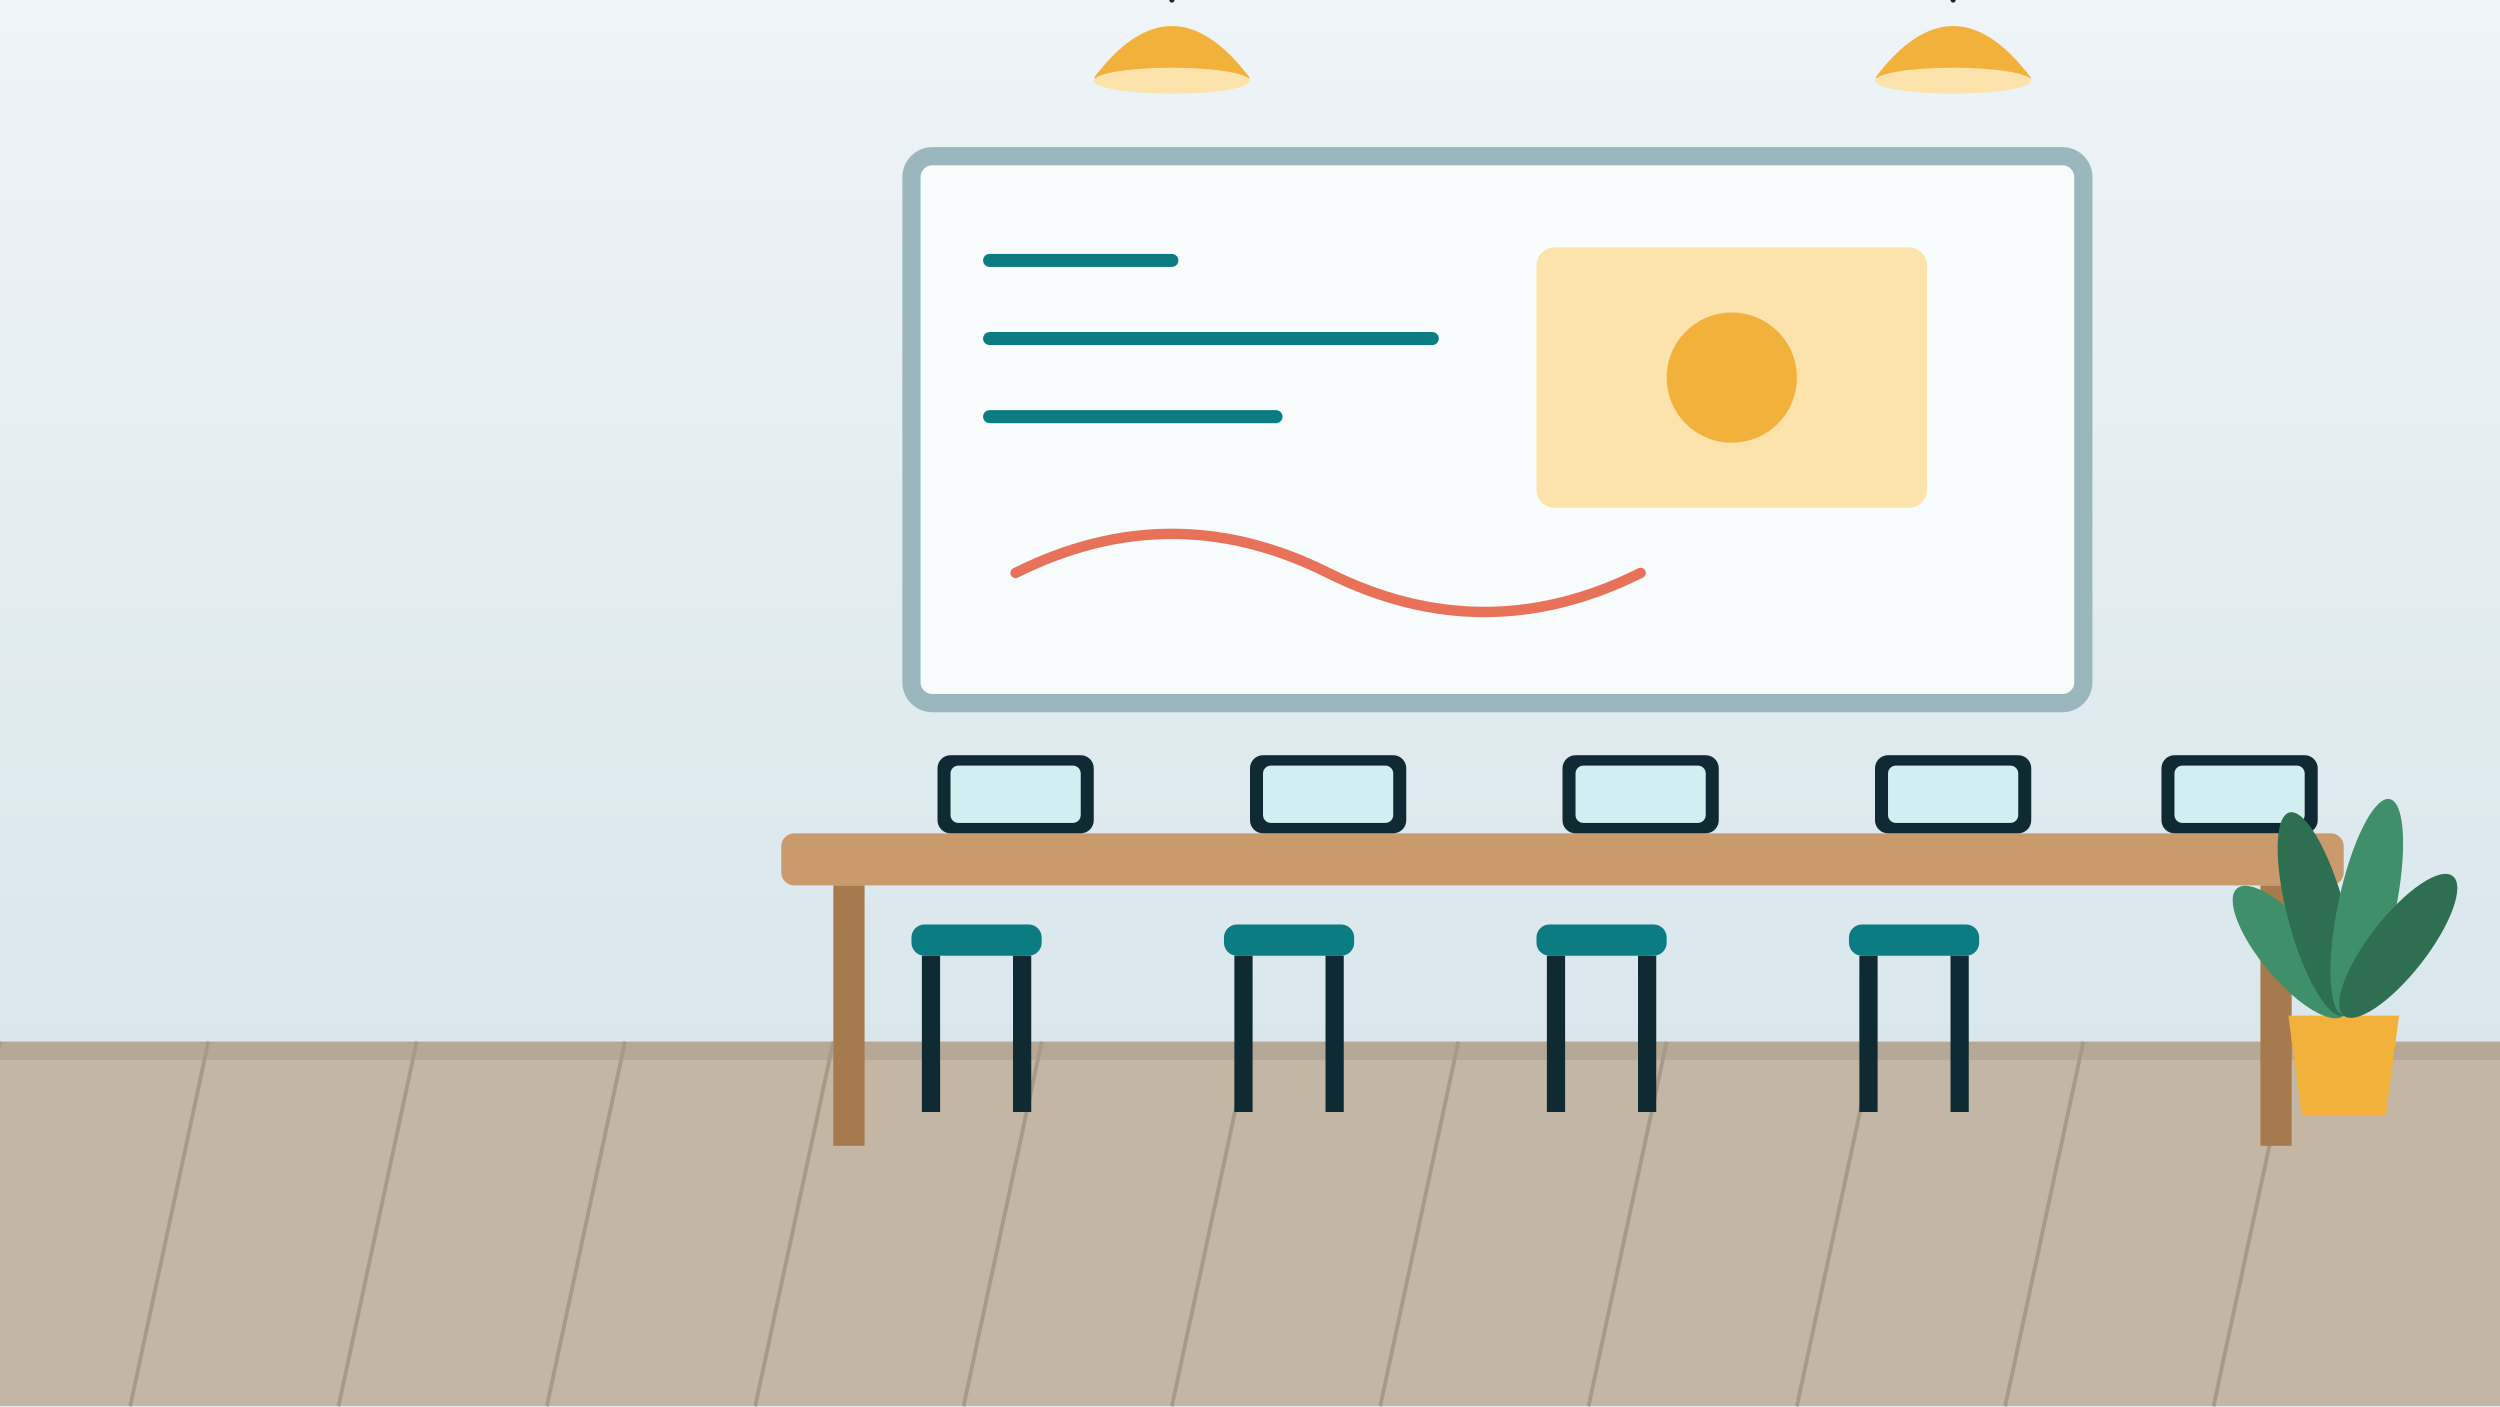
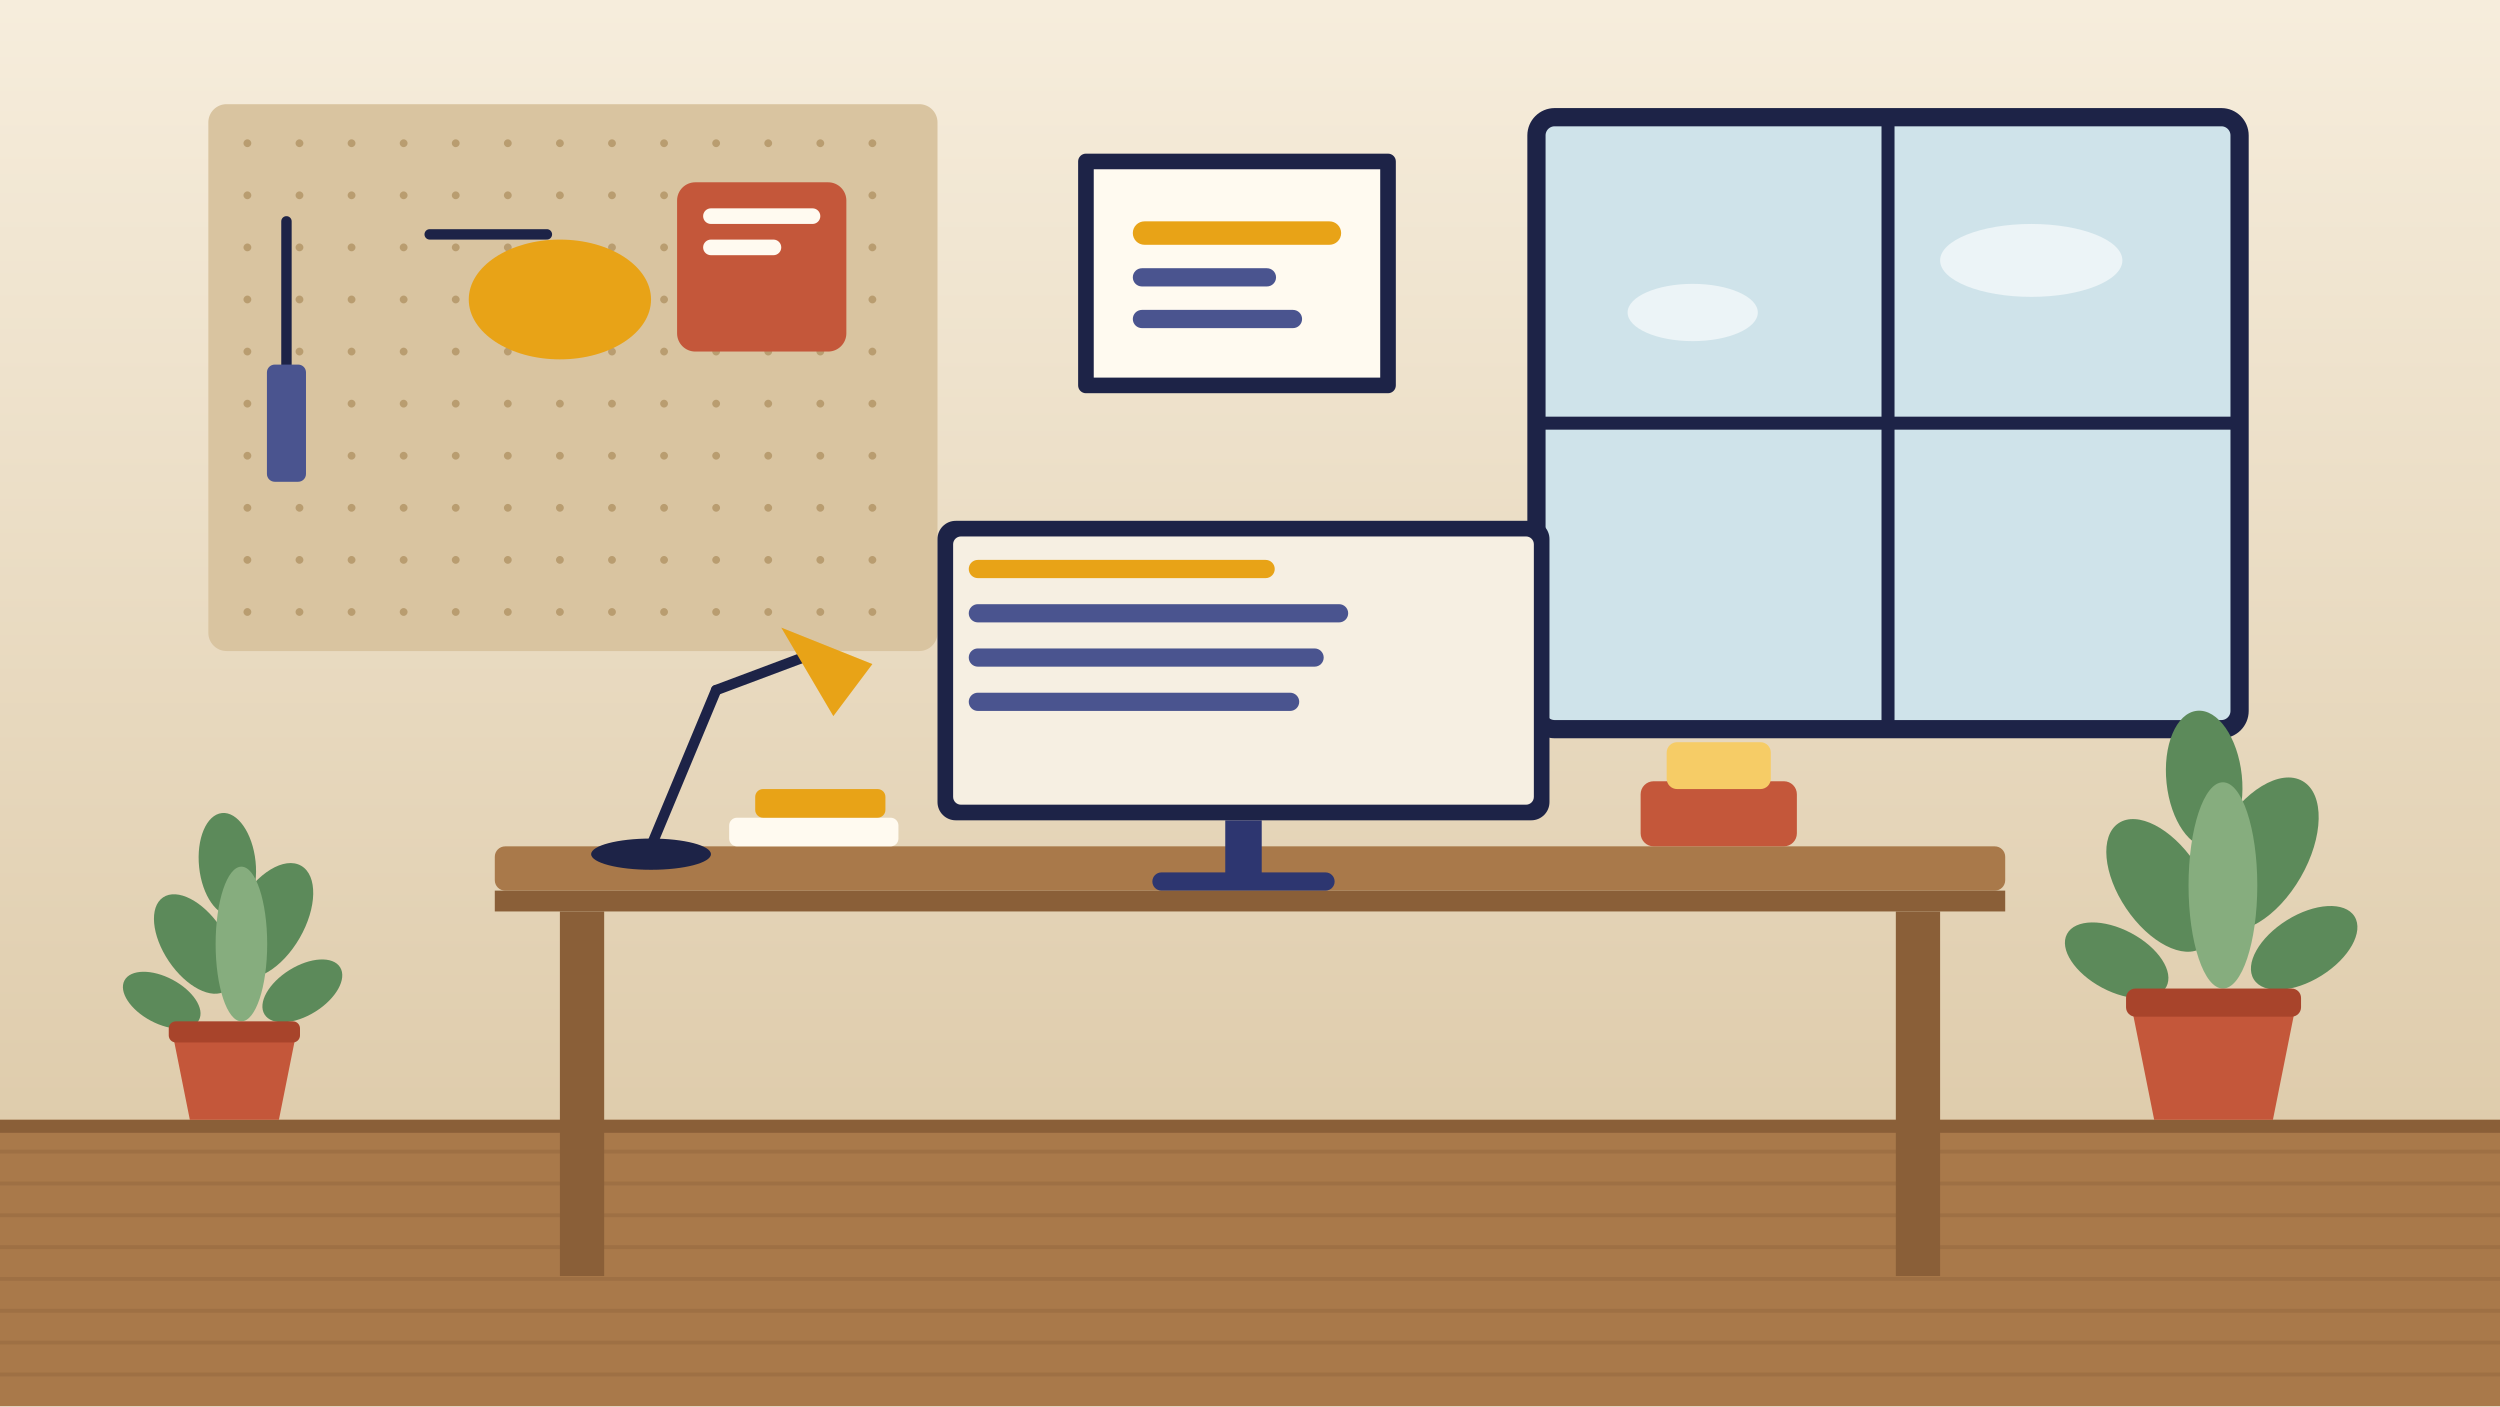
<svg xmlns="http://www.w3.org/2000/svg" viewBox="0 0 1920 1080" width="1920" height="1080">
  <defs>
    <linearGradient id="wall" x1="0" y1="0" x2="0" y2="1">
-       <stop offset="0" stop-color="#eef4f7" />
-       <stop offset="1" stop-color="#d2e2e8" />
+       <stop offset="0" stop-color="#f6eddc" />
+       <stop offset="1" stop-color="#d9c4a0" />
    </linearGradient>
  </defs>
  <rect x="0" y="0" width="1920" height="1080" rx="0" fill="url(#wall)" />
-   <rect x="0" y="800" width="1920" height="280" rx="0" fill="#c4b6a4" />
-   <line x1="0" y1="800" x2="-60" y2="1080" stroke="#a89a88" stroke-width="3" stroke-linecap="butt" />
-   <line x1="160" y1="800" x2="100" y2="1080" stroke="#a89a88" stroke-width="3" stroke-linecap="butt" />
-   <line x1="320" y1="800" x2="260" y2="1080" stroke="#a89a88" stroke-width="3" stroke-linecap="butt" />
-   <line x1="480" y1="800" x2="420" y2="1080" stroke="#a89a88" stroke-width="3" stroke-linecap="butt" />
-   <line x1="640" y1="800" x2="580" y2="1080" stroke="#a89a88" stroke-width="3" stroke-linecap="butt" />
-   <line x1="800" y1="800" x2="740" y2="1080" stroke="#a89a88" stroke-width="3" stroke-linecap="butt" />
-   <line x1="960" y1="800" x2="900" y2="1080" stroke="#a89a88" stroke-width="3" stroke-linecap="butt" />
-   <line x1="1120" y1="800" x2="1060" y2="1080" stroke="#a89a88" stroke-width="3" stroke-linecap="butt" />
-   <line x1="1280" y1="800" x2="1220" y2="1080" stroke="#a89a88" stroke-width="3" stroke-linecap="butt" />
-   <line x1="1440" y1="800" x2="1380" y2="1080" stroke="#a89a88" stroke-width="3" stroke-linecap="butt" />
-   <line x1="1600" y1="800" x2="1540" y2="1080" stroke="#a89a88" stroke-width="3" stroke-linecap="butt" />
-   <line x1="1760" y1="800" x2="1700" y2="1080" stroke="#a89a88" stroke-width="3" stroke-linecap="butt" />
-   <rect x="0" y="800" width="1920" height="14" rx="0" fill="#a89a88" opacity=".5" />
-   <rect x="700" y="120" width="900" height="420" rx="16" fill="#f8fcfc" stroke="#9bb7be" stroke-width="14" />
-   <path d="M760 200 L900 200 M760 260 L1100 260 M760 320 L980 320" fill="none" stroke="#0b7d82" stroke-width="10" stroke-linecap="round" />
-   <rect x="1180" y="190" width="300" height="200" rx="14" fill="#fbe3ab" />
-   <circle cx="1330" cy="290" r="50" fill="#f2b13a" />
-   <path d="M780 440 Q900 380 1020 440 T1260 440" fill="none" stroke="#e8715a" stroke-width="8" stroke-linecap="round" />
-   <rect x="600" y="640" width="1200" height="40" rx="10" fill="#c99a6b" />
-   <rect x="640" y="680" width="24" height="200" rx="0" fill="#a67a4c" />
-   <rect x="1736" y="680" width="24" height="200" rx="0" fill="#a67a4c" />
-   <rect x="720" y="580" width="120" height="60" rx="10" fill="#0f2a33" />
-   <rect x="730" y="588" width="100" height="44" rx="6" fill="#d2eef0" />
-   <rect x="960" y="580" width="120" height="60" rx="10" fill="#0f2a33" />
-   <rect x="970" y="588" width="100" height="44" rx="6" fill="#d2eef0" />
-   <rect x="1200" y="580" width="120" height="60" rx="10" fill="#0f2a33" />
-   <rect x="1210" y="588" width="100" height="44" rx="6" fill="#d2eef0" />
-   <rect x="1440" y="580" width="120" height="60" rx="10" fill="#0f2a33" />
-   <rect x="1450" y="588" width="100" height="44" rx="6" fill="#d2eef0" />
-   <rect x="1660" y="580" width="120" height="60" rx="10" fill="#0f2a33" />
-   <rect x="1670" y="588" width="100" height="44" rx="6" fill="#d2eef0" />
-   <rect x="700" y="710" width="100" height="24" rx="10" fill="#0b7d82" />
-   <rect x="708" y="734" width="14" height="120" rx="0" fill="#0f2a33" />
-   <rect x="778" y="734" width="14" height="120" rx="0" fill="#0f2a33" />
-   <rect x="940" y="710" width="100" height="24" rx="10" fill="#0b7d82" />
-   <rect x="948" y="734" width="14" height="120" rx="0" fill="#0f2a33" />
-   <rect x="1018" y="734" width="14" height="120" rx="0" fill="#0f2a33" />
-   <rect x="1180" y="710" width="100" height="24" rx="10" fill="#0b7d82" />
-   <rect x="1188" y="734" width="14" height="120" rx="0" fill="#0f2a33" />
-   <rect x="1258" y="734" width="14" height="120" rx="0" fill="#0f2a33" />
-   <rect x="1420" y="710" width="100" height="24" rx="10" fill="#0b7d82" />
-   <rect x="1428" y="734" width="14" height="120" rx="0" fill="#0f2a33" />
-   <rect x="1498" y="734" width="14" height="120" rx="0" fill="#0f2a33" />
-   <line x1="900" y1="0" x2="900" y2="0" stroke="#0f2a33" stroke-width="4" stroke-linecap="round" />
-   <path d="M840 60 Q900 -20 960 60 Z" fill="#f2b13a" stroke="none" stroke-width="0" />
-   <ellipse cx="900" cy="62" rx="60" ry="10" fill="#fbe3ab" />
-   <line x1="1500" y1="0" x2="1500" y2="0" stroke="#0f2a33" stroke-width="4" stroke-linecap="round" />
-   <path d="M1440 60 Q1500 -20 1560 60 Z" fill="#f2b13a" stroke="none" stroke-width="0" />
-   <ellipse cx="1500" cy="62" rx="60" ry="10" fill="#fbe3ab" />
-   <g transform="translate(1800 780) scale(0.85)">
-     <path d="M-50 0 L50 0 L38 90 L-38 90 Z" fill="#f2b13a" stroke="none" stroke-width="0" />
-     <g transform="rotate(-40)">
-       <ellipse cx="0" cy="-75.0" rx="26" ry="75.0" fill="#3f8f6b" />
-     </g>
-     <g transform="rotate(-15)">
-       <ellipse cx="0" cy="-95.0" rx="26" ry="95.0" fill="#2e6f52" />
-     </g>
-     <g transform="rotate(12)">
-       <ellipse cx="0" cy="-100.0" rx="26" ry="100.0" fill="#3f8f6b" />
-     </g>
-     <g transform="rotate(38)">
-       <ellipse cx="0" cy="-80.0" rx="26" ry="80.0" fill="#2e6f52" />
-     </g>
-   </g>
+   <rect x="160" y="80" width="560" height="420" rx="14" fill="#d9c4a0" />
+   <circle cx="190" cy="110" r="3" fill="#b99d70" />
+   <circle cx="190" cy="150" r="3" fill="#b99d70" />
+   <circle cx="190" cy="190" r="3" fill="#b99d70" />
+   <circle cx="190" cy="230" r="3" fill="#b99d70" />
+   <circle cx="190" cy="270" r="3" fill="#b99d70" />
+   <circle cx="190" cy="310" r="3" fill="#b99d70" />
+   <circle cx="190" cy="350" r="3" fill="#b99d70" />
+   <circle cx="190" cy="390" r="3" fill="#b99d70" />
+   <circle cx="190" cy="430" r="3" fill="#b99d70" />
+   <circle cx="190" cy="470" r="3" fill="#b99d70" />
+   <circle cx="230" cy="110" r="3" fill="#b99d70" />
+   <circle cx="230" cy="150" r="3" fill="#b99d70" />
+   <circle cx="230" cy="190" r="3" fill="#b99d70" />
+   <circle cx="230" cy="230" r="3" fill="#b99d70" />
+   <circle cx="230" cy="270" r="3" fill="#b99d70" />
+   <circle cx="230" cy="310" r="3" fill="#b99d70" />
+   <circle cx="230" cy="350" r="3" fill="#b99d70" />
+   <circle cx="230" cy="390" r="3" fill="#b99d70" />
+   <circle cx="230" cy="430" r="3" fill="#b99d70" />
+   <circle cx="230" cy="470" r="3" fill="#b99d70" />
+   <circle cx="270" cy="110" r="3" fill="#b99d70" />
+   <circle cx="270" cy="150" r="3" fill="#b99d70" />
+   <circle cx="270" cy="190" r="3" fill="#b99d70" />
+   <circle cx="270" cy="230" r="3" fill="#b99d70" />
+   <circle cx="270" cy="270" r="3" fill="#b99d70" />
+   <circle cx="270" cy="310" r="3" fill="#b99d70" />
+   <circle cx="270" cy="350" r="3" fill="#b99d70" />
+   <circle cx="270" cy="390" r="3" fill="#b99d70" />
+   <circle cx="270" cy="430" r="3" fill="#b99d70" />
+   <circle cx="270" cy="470" r="3" fill="#b99d70" />
+   <circle cx="310" cy="110" r="3" fill="#b99d70" />
+   <circle cx="310" cy="150" r="3" fill="#b99d70" />
+   <circle cx="310" cy="190" r="3" fill="#b99d70" />
+   <circle cx="310" cy="230" r="3" fill="#b99d70" />
+   <circle cx="310" cy="270" r="3" fill="#b99d70" />
+   <circle cx="310" cy="310" r="3" fill="#b99d70" />
+   <circle cx="310" cy="350" r="3" fill="#b99d70" />
+   <circle cx="310" cy="390" r="3" fill="#b99d70" />
+   <circle cx="310" cy="430" r="3" fill="#b99d70" />
+   <circle cx="310" cy="470" r="3" fill="#b99d70" />
+   <circle cx="350" cy="110" r="3" fill="#b99d70" />
+   <circle cx="350" cy="150" r="3" fill="#b99d70" />
+   <circle cx="350" cy="190" r="3" fill="#b99d70" />
+   <circle cx="350" cy="230" r="3" fill="#b99d70" />
+   <circle cx="350" cy="270" r="3" fill="#b99d70" />
+   <circle cx="350" cy="310" r="3" fill="#b99d70" />
+   <circle cx="350" cy="350" r="3" fill="#b99d70" />
+   <circle cx="350" cy="390" r="3" fill="#b99d70" />
+   <circle cx="350" cy="430" r="3" fill="#b99d70" />
+   <circle cx="350" cy="470" r="3" fill="#b99d70" />
+   <circle cx="390" cy="110" r="3" fill="#b99d70" />
+   <circle cx="390" cy="150" r="3" fill="#b99d70" />
+   <circle cx="390" cy="190" r="3" fill="#b99d70" />
+   <circle cx="390" cy="230" r="3" fill="#b99d70" />
+   <circle cx="390" cy="270" r="3" fill="#b99d70" />
+   <circle cx="390" cy="310" r="3" fill="#b99d70" />
+   <circle cx="390" cy="350" r="3" fill="#b99d70" />
+   <circle cx="390" cy="390" r="3" fill="#b99d70" />
+   <circle cx="390" cy="430" r="3" fill="#b99d70" />
+   <circle cx="390" cy="470" r="3" fill="#b99d70" />
+   <circle cx="430" cy="110" r="3" fill="#b99d70" />
+   <circle cx="430" cy="150" r="3" fill="#b99d70" />
+   <circle cx="430" cy="190" r="3" fill="#b99d70" />
+   <circle cx="430" cy="230" r="3" fill="#b99d70" />
+   <circle cx="430" cy="270" r="3" fill="#b99d70" />
+   <circle cx="430" cy="310" r="3" fill="#b99d70" />
+   <circle cx="430" cy="350" r="3" fill="#b99d70" />
+   <circle cx="430" cy="390" r="3" fill="#b99d70" />
+   <circle cx="430" cy="430" r="3" fill="#b99d70" />
+   <circle cx="430" cy="470" r="3" fill="#b99d70" />
+   <circle cx="470" cy="110" r="3" fill="#b99d70" />
+   <circle cx="470" cy="150" r="3" fill="#b99d70" />
+   <circle cx="470" cy="190" r="3" fill="#b99d70" />
+   <circle cx="470" cy="230" r="3" fill="#b99d70" />
+   <circle cx="470" cy="270" r="3" fill="#b99d70" />
+   <circle cx="470" cy="310" r="3" fill="#b99d70" />
+   <circle cx="470" cy="350" r="3" fill="#b99d70" />
+   <circle cx="470" cy="390" r="3" fill="#b99d70" />
+   <circle cx="470" cy="430" r="3" fill="#b99d70" />
+   <circle cx="470" cy="470" r="3" fill="#b99d70" />
+   <circle cx="510" cy="110" r="3" fill="#b99d70" />
+   <circle cx="510" cy="150" r="3" fill="#b99d70" />
+   <circle cx="510" cy="190" r="3" fill="#b99d70" />
+   <circle cx="510" cy="230" r="3" fill="#b99d70" />
+   <circle cx="510" cy="270" r="3" fill="#b99d70" />
+   <circle cx="510" cy="310" r="3" fill="#b99d70" />
+   <circle cx="510" cy="350" r="3" fill="#b99d70" />
+   <circle cx="510" cy="390" r="3" fill="#b99d70" />
+   <circle cx="510" cy="430" r="3" fill="#b99d70" />
+   <circle cx="510" cy="470" r="3" fill="#b99d70" />
+   <circle cx="550" cy="110" r="3" fill="#b99d70" />
+   <circle cx="550" cy="150" r="3" fill="#b99d70" />
+   <circle cx="550" cy="190" r="3" fill="#b99d70" />
+   <circle cx="550" cy="230" r="3" fill="#b99d70" />
+   <circle cx="550" cy="270" r="3" fill="#b99d70" />
+   <circle cx="550" cy="310" r="3" fill="#b99d70" />
+   <circle cx="550" cy="350" r="3" fill="#b99d70" />
+   <circle cx="550" cy="390" r="3" fill="#b99d70" />
+   <circle cx="550" cy="430" r="3" fill="#b99d70" />
+   <circle cx="550" cy="470" r="3" fill="#b99d70" />
+   <circle cx="590" cy="110" r="3" fill="#b99d70" />
+   <circle cx="590" cy="150" r="3" fill="#b99d70" />
+   <circle cx="590" cy="190" r="3" fill="#b99d70" />
+   <circle cx="590" cy="230" r="3" fill="#b99d70" />
+   <circle cx="590" cy="270" r="3" fill="#b99d70" />
+   <circle cx="590" cy="310" r="3" fill="#b99d70" />
+   <circle cx="590" cy="350" r="3" fill="#b99d70" />
+   <circle cx="590" cy="390" r="3" fill="#b99d70" />
+   <circle cx="590" cy="430" r="3" fill="#b99d70" />
+   <circle cx="590" cy="470" r="3" fill="#b99d70" />
+   <circle cx="630" cy="110" r="3" fill="#b99d70" />
+   <circle cx="630" cy="150" r="3" fill="#b99d70" />
+   <circle cx="630" cy="190" r="3" fill="#b99d70" />
+   <circle cx="630" cy="230" r="3" fill="#b99d70" />
+   <circle cx="630" cy="270" r="3" fill="#b99d70" />
+   <circle cx="630" cy="310" r="3" fill="#b99d70" />
+   <circle cx="630" cy="350" r="3" fill="#b99d70" />
+   <circle cx="630" cy="390" r="3" fill="#b99d70" />
+   <circle cx="630" cy="430" r="3" fill="#b99d70" />
+   <circle cx="630" cy="470" r="3" fill="#b99d70" />
+   <circle cx="670" cy="110" r="3" fill="#b99d70" />
+   <circle cx="670" cy="150" r="3" fill="#b99d70" />
+   <circle cx="670" cy="190" r="3" fill="#b99d70" />
+   <circle cx="670" cy="230" r="3" fill="#b99d70" />
+   <circle cx="670" cy="270" r="3" fill="#b99d70" />
+   <circle cx="670" cy="310" r="3" fill="#b99d70" />
+   <circle cx="670" cy="350" r="3" fill="#b99d70" />
+   <circle cx="670" cy="390" r="3" fill="#b99d70" />
+   <circle cx="670" cy="430" r="3" fill="#b99d70" />
+   <circle cx="670" cy="470" r="3" fill="#b99d70" />
+   <line x1="220" y1="170" x2="220" y2="280" stroke="#1d2347" stroke-width="8" stroke-linecap="round" />
+   <rect x="205" y="280" width="30" height="90" rx="6" fill="#4a548f" />
+   <line x1="330" y1="180" x2="420" y2="180" stroke="#1d2347" stroke-width="8" stroke-linecap="round" />
+   <ellipse cx="430" cy="230" rx="70" ry="46" fill="#e8a317" />
+   <rect x="520" y="140" width="130" height="130" rx="14" fill="#c4573a" />
+   <rect x="540" y="160" width="90" height="12" rx="6" fill="#fffaf0" />
+   <rect x="540" y="184" width="60" height="12" rx="6" fill="#fffaf0" />
+   <rect x="1180" y="90" width="540" height="470" rx="14" fill="#cfe3ea" />
+   <rect x="1180" y="90" width="540" height="470" rx="14" fill="none" stroke="#1d2347" stroke-width="14" />
+   <line x1="1450" y1="90" x2="1450" y2="560" stroke="#1d2347" stroke-width="10" stroke-linecap="round" />
+   <line x1="1180" y1="325" x2="1720" y2="325" stroke="#1d2347" stroke-width="10" stroke-linecap="round" />
+   <ellipse cx="1560" cy="200" rx="70" ry="28" fill="#ffffff99" />
+   <ellipse cx="1300" cy="240" rx="50" ry="22" fill="#ffffff99" />
+   <rect x="828" y="118" width="244" height="184" rx="6" fill="#1d2347" />
+   <rect x="840" y="130" width="220" height="160" rx="0" fill="#fffaf0" />
+   <rect x="870" y="170" width="160" height="18" rx="9" fill="#e8a317" />
+   <rect x="870" y="206" width="110" height="14" rx="7" fill="#4a548f" />
+   <rect x="870" y="238" width="130" height="14" rx="7" fill="#4a548f" />
+   <rect x="0" y="860" width="1920" height="220" rx="0" fill="#a9794a" />
+   <rect x="0" y="860" width="1920" height="10" rx="0" fill="#8a5f38" />
+   <line x1="0" y1="884.444" x2="1920" y2="884.444" stroke="#8a5f38" stroke-width="3" stroke-linecap="round" opacity=".35" />
+   <line x1="0" y1="908.889" x2="1920" y2="908.889" stroke="#8a5f38" stroke-width="3" stroke-linecap="round" opacity=".35" />
+   <line x1="0" y1="933.333" x2="1920" y2="933.333" stroke="#8a5f38" stroke-width="3" stroke-linecap="round" opacity=".35" />
+   <line x1="0" y1="957.778" x2="1920" y2="957.778" stroke="#8a5f38" stroke-width="3" stroke-linecap="round" opacity=".35" />
+   <line x1="0" y1="982.222" x2="1920" y2="982.222" stroke="#8a5f38" stroke-width="3" stroke-linecap="round" opacity=".35" />
+   <line x1="0" y1="1006.667" x2="1920" y2="1006.667" stroke="#8a5f38" stroke-width="3" stroke-linecap="round" opacity=".35" />
+   <line x1="0" y1="1031.111" x2="1920" y2="1031.111" stroke="#8a5f38" stroke-width="3" stroke-linecap="round" opacity=".35" />
+   <line x1="0" y1="1055.556" x2="1920" y2="1055.556" stroke="#8a5f38" stroke-width="3" stroke-linecap="round" opacity=".35" />
+   <rect x="380" y="650" width="1160" height="34" rx="8" fill="#a9794a" />
+   <rect x="380" y="684" width="1160" height="16" rx="0" fill="#8a5f38" />
+   <rect x="430" y="700" width="34" height="280" rx="0" fill="#8a5f38" />
+   <rect x="1456" y="700" width="34" height="280" rx="0" fill="#8a5f38" />
+   <rect x="720" y="400" width="470" height="230" rx="14" fill="#1d2347" />
+   <rect x="732" y="412" width="446" height="206" rx="6" fill="#f6efe2" />
+   <rect x="744" y="430" width="235.0" height="14" rx="7" fill="#e8a317" />
+   <rect x="744" y="464" width="291.4" height="14" rx="7" fill="#4a548f" />
+   <rect x="744" y="498" width="272.6" height="14" rx="7" fill="#4a548f" />
+   <rect x="744" y="532" width="253.8" height="14" rx="7" fill="#4a548f" />
+   <rect x="941.0" y="630" width="28" height="46" rx="0" fill="#2d3670" />
+   <rect x="885.0" y="670" width="140" height="14" rx="7" fill="#2d3670" />
+   <line x1="500" y1="650" x2="550" y2="530" stroke="#1d2347" stroke-width="8" stroke-linecap="round" />
+   <line x1="550" y1="530" x2="630" y2="500" stroke="#1d2347" stroke-width="8" stroke-linecap="round" />
+   <path d="M600 482 L670 510 L640 550 Z" fill="#e8a317" />
+   <ellipse cx="500" cy="656" rx="46" ry="12" fill="#1d2347" />
+   <rect x="1260" y="600" width="120" height="50" rx="10" fill="#c4573a" />
+   <rect x="1280" y="570" width="80" height="36" rx="8" fill="#f6cc66" />
+   <rect x="560" y="628" width="130" height="22" rx="6" fill="#fffaf0" />
+   <rect x="580" y="606" width="100" height="22" rx="6" fill="#e8a317" />
+   <ellipse cx="1659.2" cy="680.0" rx="31.68" ry="57.6" fill="#5c8a5a" transform="rotate(-34 1659.2 680.0)" />
+   <ellipse cx="1736.0" cy="656.0" rx="35.64" ry="64.8" fill="#5c8a5a" transform="rotate(30 1736.0 656.0)" />
+   <ellipse cx="1692.8" cy="598.4" rx="29.04" ry="52.8" fill="#5c8a5a" transform="rotate(-6 1692.8 598.4)" />
+   <ellipse cx="1769.6" cy="728.0" rx="25.08" ry="45.6" fill="#5c8a5a" transform="rotate(58 1769.6 728.0)" />
+   <ellipse cx="1625.6" cy="737.6" rx="23.76" ry="43.2" fill="#5c8a5a" transform="rotate(-62 1625.6 737.6)" />
+   <ellipse cx="1707.2" cy="680.0" rx="26.4" ry="79.2" fill="#86ad7e" />
+   <path d="M1637.6 776.0 L1762.4 776.0 L1745.6 860 L1654.4 860 Z" fill="#c4573a" />
+   <rect x="1632.8" y="759.2" width="134.4" height="21.6" rx="7.2" fill="#a8442b" />
+   <ellipse cx="149.4" cy="725.0" rx="23.76" ry="43.2" fill="#5c8a5a" transform="rotate(-34 149.4 725.0)" />
+   <ellipse cx="207.0" cy="707.0" rx="26.73" ry="48.6" fill="#5c8a5a" transform="rotate(30 207.0 707.0)" />
+   <ellipse cx="174.6" cy="663.8" rx="21.78" ry="39.6" fill="#5c8a5a" transform="rotate(-6 174.6 663.8)" />
+   <ellipse cx="232.2" cy="761.0" rx="18.81" ry="34.2" fill="#5c8a5a" transform="rotate(58 232.2 761.0)" />
+   <ellipse cx="124.2" cy="768.2" rx="17.82" ry="32.4" fill="#5c8a5a" transform="rotate(-62 124.2 768.2)" />
+   <ellipse cx="185.4" cy="725.0" rx="19.8" ry="59.4" fill="#86ad7e" />
+   <path d="M133.2 797.0 L226.8 797.0 L214.2 860 L145.8 860 Z" fill="#c4573a" />
+   <rect x="129.6" y="784.4" width="100.8" height="16.2" rx="5.4" fill="#a8442b" />
</svg>
